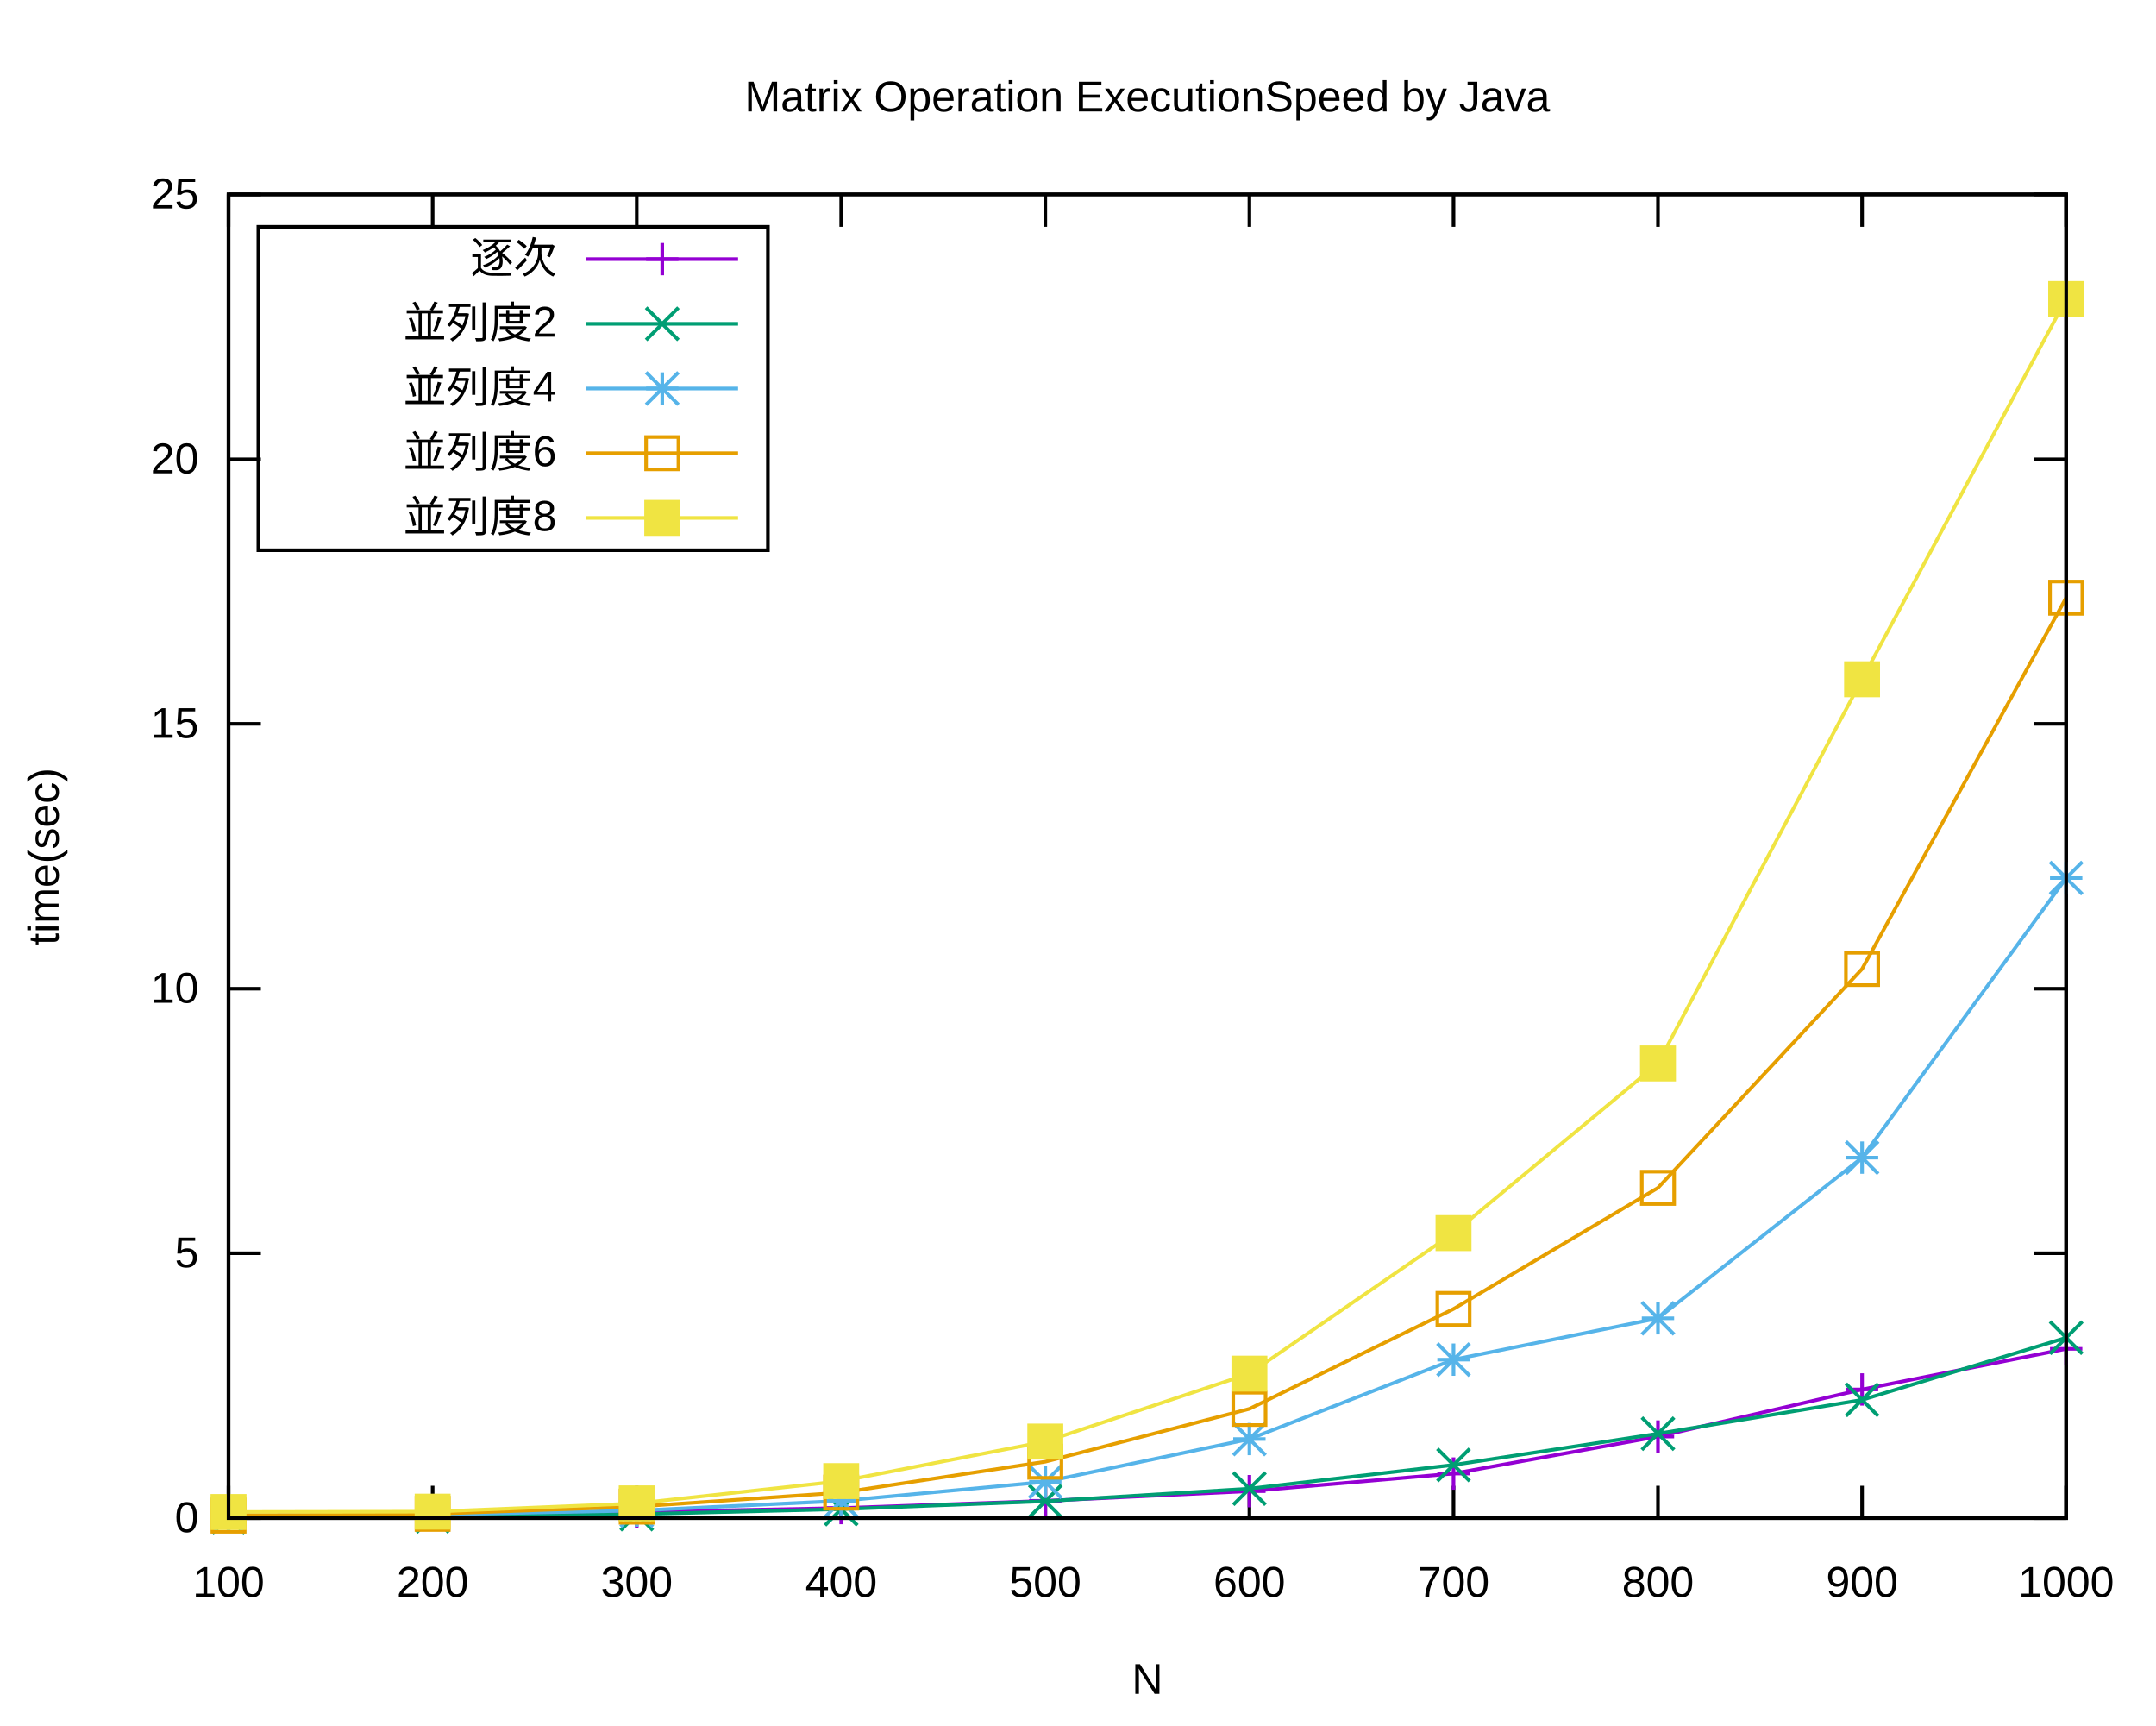
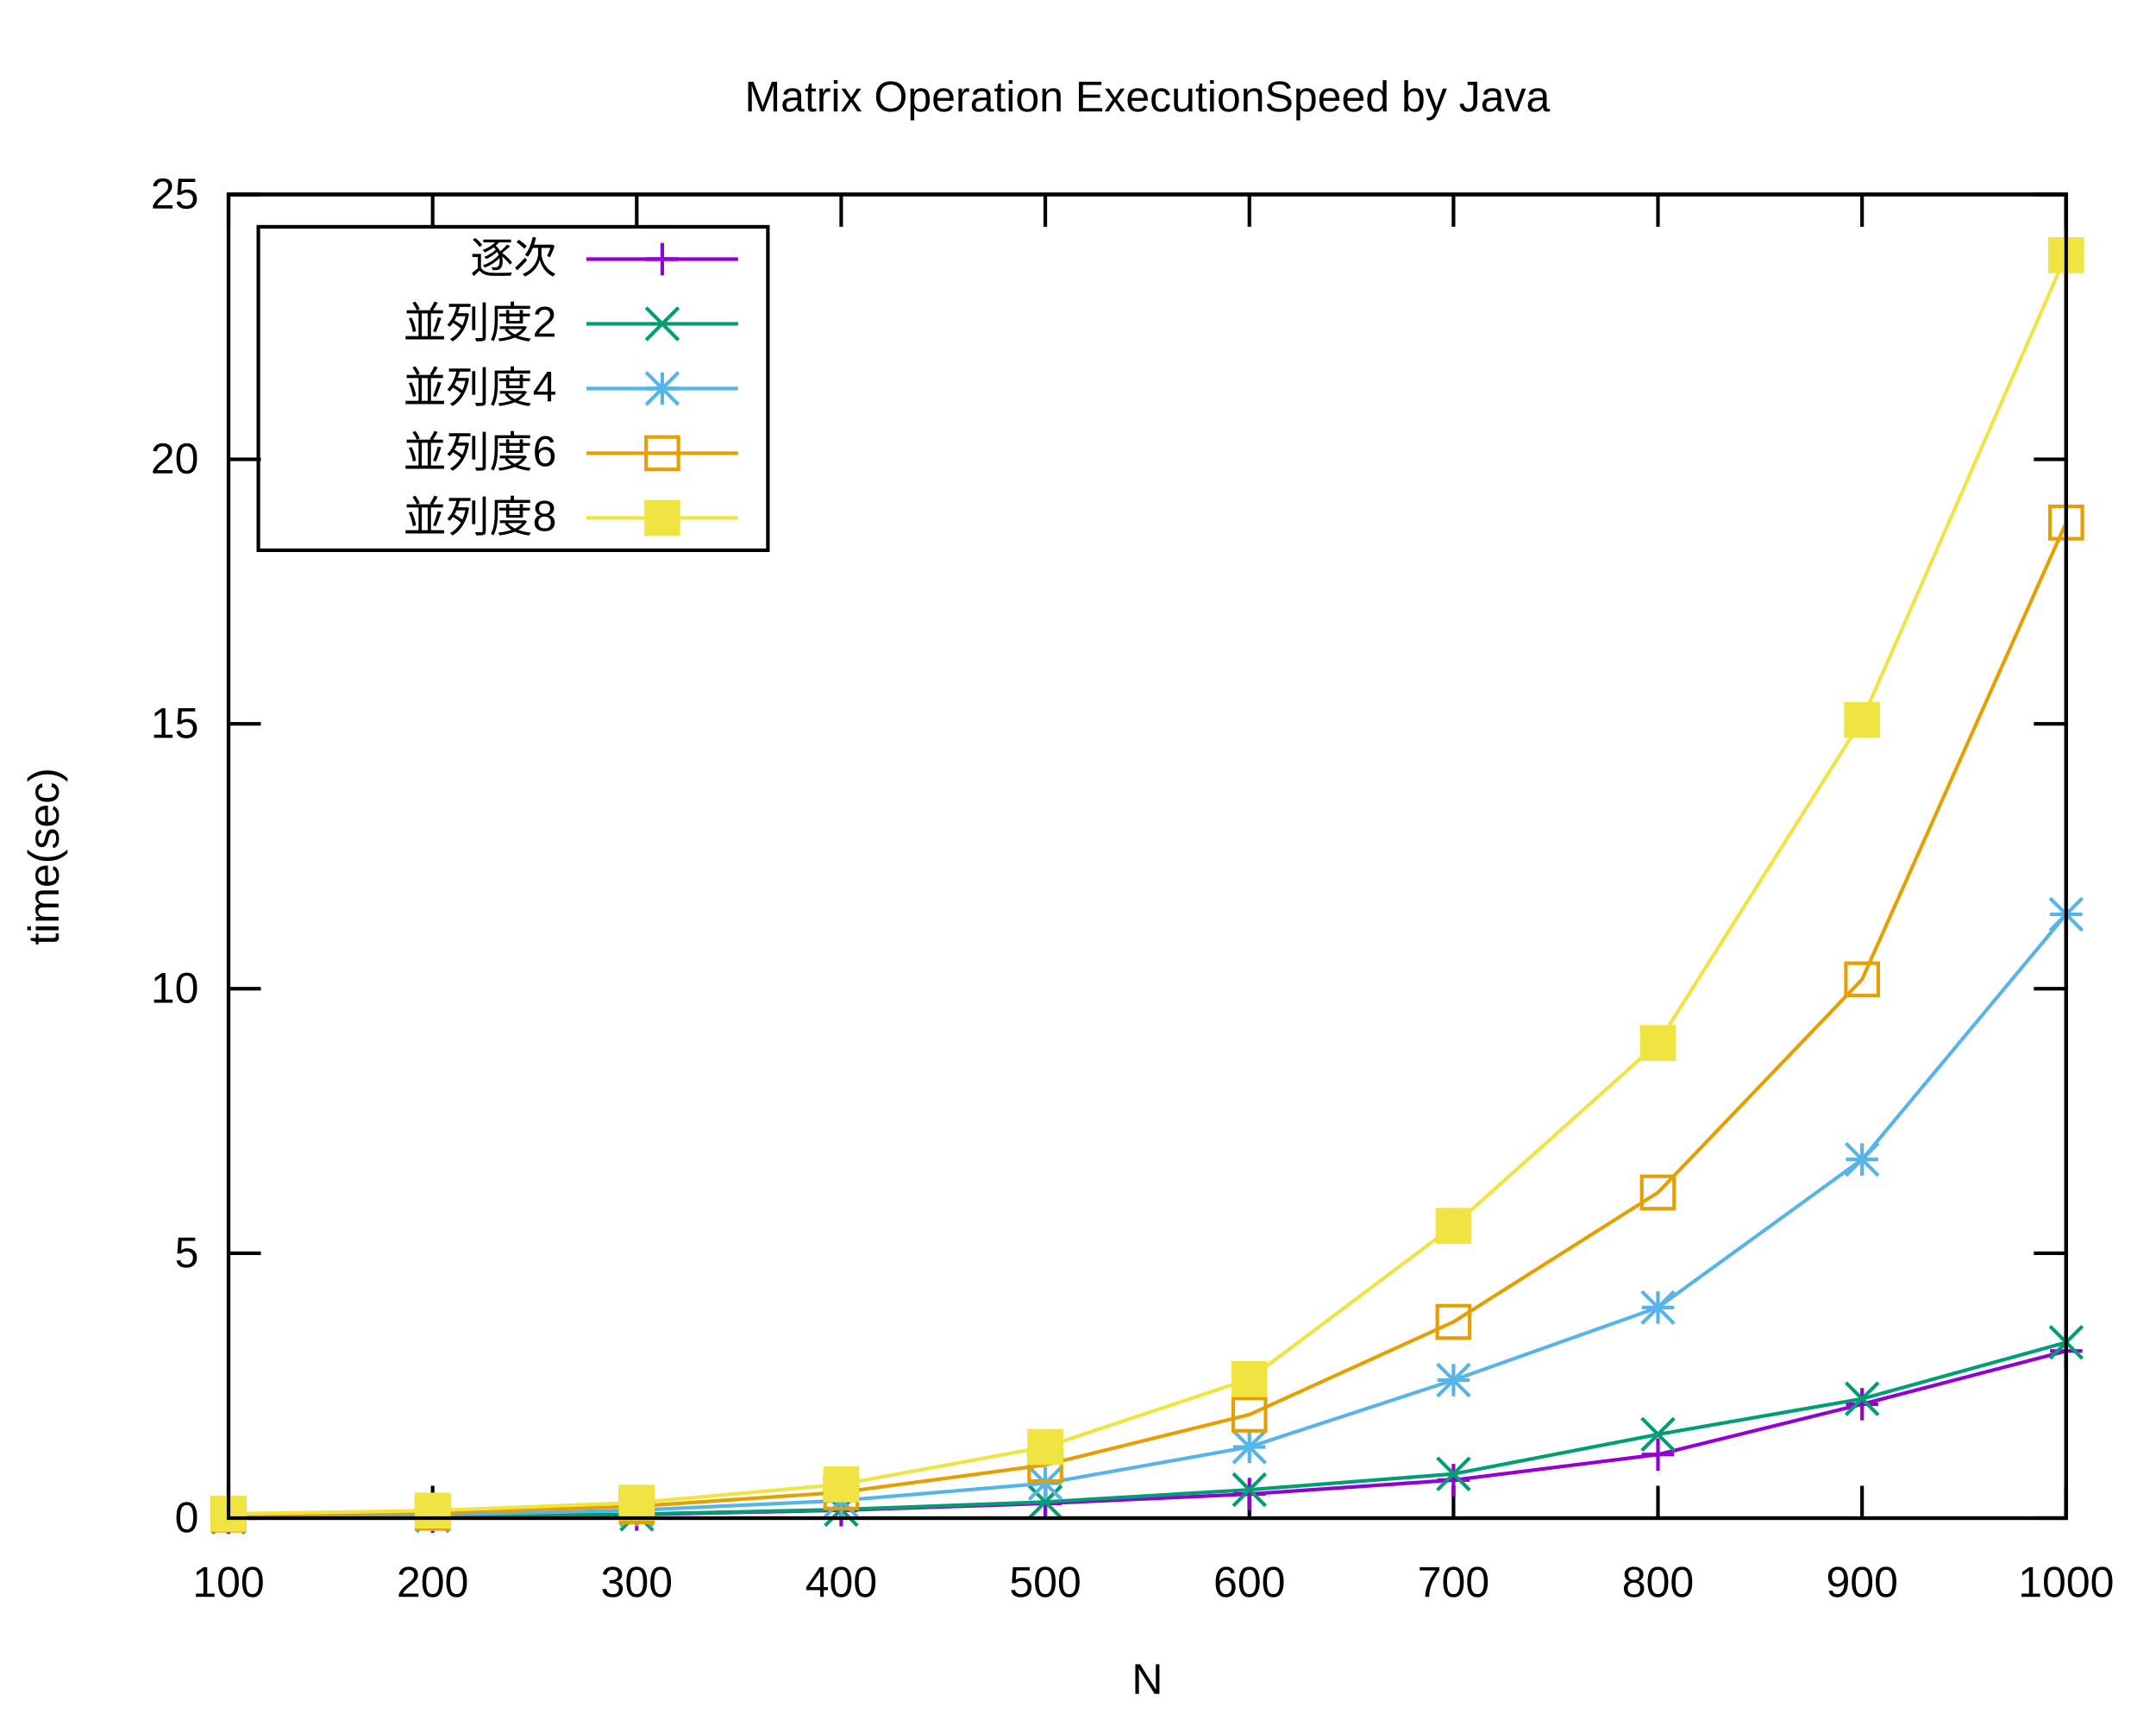
<svg xmlns="http://www.w3.org/2000/svg" xmlns:xlink="http://www.w3.org/1999/xlink" width="600" height="480" viewBox="0 0 600 480">
  <g id="gnuplot_canvas">
    <rect x="0" y="0" width="600" height="480" fill="none" />
    <defs>
      <circle id="gpDot" r="0.5" stroke-width="0.5" />
      <path id="gpPt0" stroke-width="0.222" stroke="currentColor" d="M-1,0 h2 M0,-1 v2" />
      <path id="gpPt1" stroke-width="0.222" stroke="currentColor" d="M-1,-1 L1,1 M1,-1 L-1,1" />
      <path id="gpPt2" stroke-width="0.222" stroke="currentColor" d="M-1,0 L1,0 M0,-1 L0,1 M-1,-1 L1,1 M-1,1 L1,-1" />
      <rect id="gpPt3" stroke-width="0.222" stroke="currentColor" x="-1" y="-1" width="2" height="2" />
      <rect id="gpPt4" stroke-width="0.222" stroke="currentColor" fill="currentColor" x="-1" y="-1" width="2" height="2" />
      <circle id="gpPt5" stroke-width="0.222" stroke="currentColor" cx="0" cy="0" r="1" />
      <use xlink:href="#gpPt5" id="gpPt6" fill="currentColor" stroke="none" />
      <path id="gpPt7" stroke-width="0.222" stroke="currentColor" d="M0,-1.33 L-1.33,0.67 L1.33,0.67 z" />
      <use xlink:href="#gpPt7" id="gpPt8" fill="currentColor" stroke="none" />
      <use xlink:href="#gpPt7" id="gpPt9" stroke="currentColor" transform="rotate(180)" />
      <use xlink:href="#gpPt9" id="gpPt10" fill="currentColor" stroke="none" />
      <use xlink:href="#gpPt3" id="gpPt11" stroke="currentColor" transform="rotate(45)" />
      <use xlink:href="#gpPt11" id="gpPt12" fill="currentColor" stroke="none" />
      <path id="gpPt13" stroke-width="0.222" stroke="currentColor" d="M0,1.330 L1.265,0.411 L0.782,-1.067 L-0.782,-1.076 L-1.265,0.411 z" />
      <use xlink:href="#gpPt13" id="gpPt14" fill="currentColor" stroke="none" />
      <filter id="textbox" filterUnits="objectBoundingBox" x="0" y="0" height="1" width="1">
        <feFlood flood-color="white" flood-opacity="1" result="bgnd" />
        <feComposite in="SourceGraphic" in2="bgnd" operator="atop" />
      </filter>
      <filter id="greybox" filterUnits="objectBoundingBox" x="0" y="0" height="1" width="1">
        <feFlood flood-color="lightgrey" flood-opacity="1" result="grey" />
        <feComposite in="SourceGraphic" in2="grey" operator="atop" />
      </filter>
    </defs>
    <g fill="none" color="white" stroke="currentColor" stroke-width="1.00" stroke-linecap="butt" stroke-linejoin="miter">
</g>
    <g fill="none" color="black" stroke="currentColor" stroke-width="1.00" stroke-linecap="butt" stroke-linejoin="miter">
      <path stroke="black" d="M63.6,422.4 L72.6,422.4 M575.0,422.4 L566.0,422.4  " />
      <g transform="translate(55.3,426.3)" stroke="none" fill="black" font-family="Arial" font-size="12.00" text-anchor="end">
        <text>
          <tspan font-family="Arial"> 0</tspan>
        </text>
      </g>
    </g>
    <g fill="none" color="black" stroke="currentColor" stroke-width="1.00" stroke-linecap="butt" stroke-linejoin="miter">
      <path stroke="black" d="M63.6,348.7 L72.6,348.7 M575.0,348.7 L566.0,348.7  " />
      <g transform="translate(55.3,352.6)" stroke="none" fill="black" font-family="Arial" font-size="12.00" text-anchor="end">
        <text>
          <tspan font-family="Arial"> 5</tspan>
        </text>
      </g>
    </g>
    <g fill="none" color="black" stroke="currentColor" stroke-width="1.00" stroke-linecap="butt" stroke-linejoin="miter">
      <path stroke="black" d="M63.6,275.1 L72.6,275.1 M575.0,275.1 L566.0,275.1  " />
      <g transform="translate(55.3,279.0)" stroke="none" fill="black" font-family="Arial" font-size="12.00" text-anchor="end">
        <text>
          <tspan font-family="Arial"> 10</tspan>
        </text>
      </g>
    </g>
    <g fill="none" color="black" stroke="currentColor" stroke-width="1.00" stroke-linecap="butt" stroke-linejoin="miter">
      <path stroke="black" d="M63.6,201.4 L72.6,201.4 M575.0,201.4 L566.0,201.4  " />
      <g transform="translate(55.3,205.3)" stroke="none" fill="black" font-family="Arial" font-size="12.00" text-anchor="end">
        <text>
          <tspan font-family="Arial"> 15</tspan>
        </text>
      </g>
    </g>
    <g fill="none" color="black" stroke="currentColor" stroke-width="1.00" stroke-linecap="butt" stroke-linejoin="miter">
      <path stroke="black" d="M63.6,127.8 L72.6,127.8 M575.0,127.8 L566.0,127.8  " />
      <g transform="translate(55.3,131.7)" stroke="none" fill="black" font-family="Arial" font-size="12.00" text-anchor="end">
        <text>
          <tspan font-family="Arial"> 20</tspan>
        </text>
      </g>
    </g>
    <g fill="none" color="black" stroke="currentColor" stroke-width="1.00" stroke-linecap="butt" stroke-linejoin="miter">
      <path stroke="black" d="M63.6,54.1 L72.6,54.1 M575.0,54.1 L566.0,54.1  " />
      <g transform="translate(55.3,58.0)" stroke="none" fill="black" font-family="Arial" font-size="12.00" text-anchor="end">
        <text>
          <tspan font-family="Arial"> 25</tspan>
        </text>
      </g>
    </g>
    <g fill="none" color="black" stroke="currentColor" stroke-width="1.00" stroke-linecap="butt" stroke-linejoin="miter">
      <path stroke="black" d="M63.6,422.4 L63.6,413.4 M63.6,54.1 L63.6,63.1  " />
      <g transform="translate(63.6,444.3)" stroke="none" fill="black" font-family="Arial" font-size="12.00" text-anchor="middle">
        <text>
          <tspan font-family="Arial"> 100</tspan>
        </text>
      </g>
    </g>
    <g fill="none" color="black" stroke="currentColor" stroke-width="1.00" stroke-linecap="butt" stroke-linejoin="miter">
      <path stroke="black" d="M120.4,422.4 L120.4,413.4 M120.4,54.1 L120.4,63.1  " />
      <g transform="translate(120.4,444.3)" stroke="none" fill="black" font-family="Arial" font-size="12.00" text-anchor="middle">
        <text>
          <tspan font-family="Arial"> 200</tspan>
        </text>
      </g>
    </g>
    <g fill="none" color="black" stroke="currentColor" stroke-width="1.00" stroke-linecap="butt" stroke-linejoin="miter">
      <path stroke="black" d="M177.2,422.4 L177.2,413.4 M177.2,54.1 L177.2,63.1  " />
      <g transform="translate(177.2,444.3)" stroke="none" fill="black" font-family="Arial" font-size="12.00" text-anchor="middle">
        <text>
          <tspan font-family="Arial"> 300</tspan>
        </text>
      </g>
    </g>
    <g fill="none" color="black" stroke="currentColor" stroke-width="1.00" stroke-linecap="butt" stroke-linejoin="miter">
      <path stroke="black" d="M234.1,422.4 L234.1,413.4 M234.1,54.1 L234.1,63.1  " />
      <g transform="translate(234.1,444.3)" stroke="none" fill="black" font-family="Arial" font-size="12.00" text-anchor="middle">
        <text>
          <tspan font-family="Arial"> 400</tspan>
        </text>
      </g>
    </g>
    <g fill="none" color="black" stroke="currentColor" stroke-width="1.00" stroke-linecap="butt" stroke-linejoin="miter">
      <path stroke="black" d="M290.9,422.4 L290.9,413.4 M290.9,54.1 L290.9,63.1  " />
      <g transform="translate(290.9,444.3)" stroke="none" fill="black" font-family="Arial" font-size="12.00" text-anchor="middle">
        <text>
          <tspan font-family="Arial"> 500</tspan>
        </text>
      </g>
    </g>
    <g fill="none" color="black" stroke="currentColor" stroke-width="1.00" stroke-linecap="butt" stroke-linejoin="miter">
      <path stroke="black" d="M347.7,422.4 L347.7,413.4 M347.7,54.1 L347.7,63.1  " />
      <g transform="translate(347.7,444.3)" stroke="none" fill="black" font-family="Arial" font-size="12.00" text-anchor="middle">
        <text>
          <tspan font-family="Arial"> 600</tspan>
        </text>
      </g>
    </g>
    <g fill="none" color="black" stroke="currentColor" stroke-width="1.00" stroke-linecap="butt" stroke-linejoin="miter">
      <path stroke="black" d="M404.5,422.4 L404.5,413.4 M404.5,54.1 L404.5,63.1  " />
      <g transform="translate(404.5,444.3)" stroke="none" fill="black" font-family="Arial" font-size="12.00" text-anchor="middle">
        <text>
          <tspan font-family="Arial"> 700</tspan>
        </text>
      </g>
    </g>
    <g fill="none" color="black" stroke="currentColor" stroke-width="1.00" stroke-linecap="butt" stroke-linejoin="miter">
      <path stroke="black" d="M461.4,422.4 L461.4,413.4 M461.4,54.1 L461.4,63.1  " />
      <g transform="translate(461.4,444.3)" stroke="none" fill="black" font-family="Arial" font-size="12.00" text-anchor="middle">
        <text>
          <tspan font-family="Arial"> 800</tspan>
        </text>
      </g>
    </g>
    <g fill="none" color="black" stroke="currentColor" stroke-width="1.00" stroke-linecap="butt" stroke-linejoin="miter">
      <path stroke="black" d="M518.2,422.4 L518.2,413.4 M518.2,54.1 L518.2,63.1  " />
      <g transform="translate(518.2,444.3)" stroke="none" fill="black" font-family="Arial" font-size="12.00" text-anchor="middle">
        <text>
          <tspan font-family="Arial"> 900</tspan>
        </text>
      </g>
    </g>
    <g fill="none" color="black" stroke="currentColor" stroke-width="1.00" stroke-linecap="butt" stroke-linejoin="miter">
      <path stroke="black" d="M575.0,422.4 L575.0,413.4 M575.0,54.1 L575.0,63.1  " />
      <g transform="translate(575.0,444.3)" stroke="none" fill="black" font-family="Arial" font-size="12.00" text-anchor="middle">
        <text>
          <tspan font-family="Arial"> 1000</tspan>
        </text>
      </g>
    </g>
    <g fill="none" color="black" stroke="currentColor" stroke-width="1.00" stroke-linecap="butt" stroke-linejoin="miter">
</g>
    <g fill="none" color="black" stroke="currentColor" stroke-width="1.00" stroke-linecap="butt" stroke-linejoin="miter">
      <path stroke="black" d="M63.6,54.1 L63.6,422.4 L575.0,422.4 L575.0,54.1 L63.6,54.1 Z  " />
    </g>
    <g fill="none" color="black" stroke="currentColor" stroke-width="1.00" stroke-linecap="butt" stroke-linejoin="miter">
      <g transform="translate(16.3,238.3) rotate(270)" stroke="none" fill="black" font-family="Arial" font-size="12.00" text-anchor="middle">
        <text>
          <tspan font-family="Arial">time(sec)</tspan>
        </text>
      </g>
    </g>
    <g fill="none" color="black" stroke="currentColor" stroke-width="1.00" stroke-linecap="butt" stroke-linejoin="miter">
      <g transform="translate(319.3,471.3)" stroke="none" fill="black" font-family="Arial" font-size="12.00" text-anchor="middle">
        <text>
          <tspan font-family="Arial">N</tspan>
        </text>
      </g>
    </g>
    <g fill="none" color="black" stroke="currentColor" stroke-width="1.00" stroke-linecap="butt" stroke-linejoin="miter">
      <g transform="translate(319.3,31.0)" stroke="none" fill="black" font-family="Arial" font-size="12.00" text-anchor="middle">
        <text>
          <tspan font-family="Arial">Matrix Operation ExecutionSpeed by Java</tspan>
        </text>
      </g>
    </g>
    <g fill="none" color="black" stroke="currentColor" stroke-width="1.00" stroke-linecap="butt" stroke-linejoin="miter">
      <path stroke="black" d="M71.9,153.1 L71.9,63.1 L213.7,63.1 L213.7,153.1 L71.9,153.1 Z  " />
    </g>
    <g id="gnuplot_plot_1">
      <g fill="none" color="black" stroke="currentColor" stroke-width="1.00" stroke-linecap="butt" stroke-linejoin="miter">
        <g transform="translate(154.9,76.0)" stroke="none" fill="black" font-family="Arial" font-size="12.00" text-anchor="end">
          <text>
            <tspan font-family="Arial">逐次</tspan>
          </text>
        </g>
      </g>
      <g fill="none" color="black" stroke="currentColor" stroke-width="1.00" stroke-linecap="butt" stroke-linejoin="miter">
-         <path stroke="rgb(148,   0, 211)" d="M163.2,72.1 L205.4,72.1 M63.6,421.5 L120.4,421.3 L177.2,420.7 L234.1,419.6 L290.9,417.6 L347.7,414.9   L404.5,410.0 L461.4,399.7 L518.2,386.6 L575.0,375.3  " />
-         <use xlink:href="#gpPt0" transform="translate(63.6,421.5) scale(4.50)" color="rgb(148,   0, 211)" />
-         <use xlink:href="#gpPt0" transform="translate(120.4,421.3) scale(4.50)" color="rgb(148,   0, 211)" />
-         <use xlink:href="#gpPt0" transform="translate(177.2,420.7) scale(4.50)" color="rgb(148,   0, 211)" />
-         <use xlink:href="#gpPt0" transform="translate(234.1,419.6) scale(4.50)" color="rgb(148,   0, 211)" />
-         <use xlink:href="#gpPt0" transform="translate(290.9,417.6) scale(4.50)" color="rgb(148,   0, 211)" />
-         <use xlink:href="#gpPt0" transform="translate(347.7,414.9) scale(4.50)" color="rgb(148,   0, 211)" />
-         <use xlink:href="#gpPt0" transform="translate(404.5,410.0) scale(4.50)" color="rgb(148,   0, 211)" />
-         <use xlink:href="#gpPt0" transform="translate(461.4,399.7) scale(4.50)" color="rgb(148,   0, 211)" />
-         <use xlink:href="#gpPt0" transform="translate(518.2,386.6) scale(4.50)" color="rgb(148,   0, 211)" />
-         <use xlink:href="#gpPt0" transform="translate(575.0,375.3) scale(4.50)" color="rgb(148,   0, 211)" />
+         <path stroke="rgb(148,   0, 211)" d="M163.2,72.1 L205.4,72.1 M63.6,422.3 L120.4,422.0 L177.2,421.4 L234.1,420.2 L290.9,418.3 L347.7,415.7   L404.5,411.8 L461.4,404.7 L518.2,390.7 L575.0,375.9  " />
+         <use xlink:href="#gpPt0" transform="translate(63.6,422.3) scale(4.50)" color="rgb(148,   0, 211)" />
+         <use xlink:href="#gpPt0" transform="translate(120.4,422.0) scale(4.50)" color="rgb(148,   0, 211)" />
+         <use xlink:href="#gpPt0" transform="translate(177.2,421.4) scale(4.50)" color="rgb(148,   0, 211)" />
+         <use xlink:href="#gpPt0" transform="translate(234.1,420.2) scale(4.50)" color="rgb(148,   0, 211)" />
+         <use xlink:href="#gpPt0" transform="translate(290.9,418.3) scale(4.50)" color="rgb(148,   0, 211)" />
+         <use xlink:href="#gpPt0" transform="translate(347.7,415.7) scale(4.50)" color="rgb(148,   0, 211)" />
+         <use xlink:href="#gpPt0" transform="translate(404.5,411.8) scale(4.50)" color="rgb(148,   0, 211)" />
+         <use xlink:href="#gpPt0" transform="translate(461.4,404.7) scale(4.50)" color="rgb(148,   0, 211)" />
+         <use xlink:href="#gpPt0" transform="translate(518.2,390.7) scale(4.50)" color="rgb(148,   0, 211)" />
+         <use xlink:href="#gpPt0" transform="translate(575.0,375.9) scale(4.50)" color="rgb(148,   0, 211)" />
        <use xlink:href="#gpPt0" transform="translate(184.3,72.1) scale(4.50)" color="rgb(148,   0, 211)" />
      </g>
    </g>
    <g id="gnuplot_plot_2">
      <g fill="none" color="black" stroke="currentColor" stroke-width="1.00" stroke-linecap="butt" stroke-linejoin="miter">
        <g transform="translate(154.9,94.0)" stroke="none" fill="black" font-family="Arial" font-size="12.00" text-anchor="end">
          <text>
            <tspan font-family="Arial">並列度2</tspan>
          </text>
        </g>
      </g>
      <g fill="none" color="black" stroke="currentColor" stroke-width="1.00" stroke-linecap="butt" stroke-linejoin="miter">
-         <path stroke="rgb(  0, 158, 115)" d="M163.2,90.1 L205.4,90.1 M63.6,422.1 L120.4,421.9 L177.2,421.3 L234.1,419.9 L290.9,417.7 L347.7,414.2   L404.5,407.6 L461.4,398.9 L518.2,389.5 L575.0,372.2  " />
+         <path stroke="rgb(  0, 158, 115)" d="M163.2,90.1 L205.4,90.1 M63.6,422.1 L120.4,421.7 L177.2,421.3 L234.1,420.0 L290.9,417.9 L347.7,414.5   L404.5,410.1 L461.4,399.1 L518.2,389.2 L575.0,373.5  " />
        <use xlink:href="#gpPt1" transform="translate(63.6,422.1) scale(4.50)" color="rgb(  0, 158, 115)" />
-         <use xlink:href="#gpPt1" transform="translate(120.4,421.9) scale(4.50)" color="rgb(  0, 158, 115)" />
+         <use xlink:href="#gpPt1" transform="translate(120.4,421.7) scale(4.50)" color="rgb(  0, 158, 115)" />
        <use xlink:href="#gpPt1" transform="translate(177.2,421.3) scale(4.50)" color="rgb(  0, 158, 115)" />
-         <use xlink:href="#gpPt1" transform="translate(234.1,419.9) scale(4.50)" color="rgb(  0, 158, 115)" />
-         <use xlink:href="#gpPt1" transform="translate(290.9,417.7) scale(4.50)" color="rgb(  0, 158, 115)" />
-         <use xlink:href="#gpPt1" transform="translate(347.7,414.2) scale(4.50)" color="rgb(  0, 158, 115)" />
-         <use xlink:href="#gpPt1" transform="translate(404.5,407.6) scale(4.50)" color="rgb(  0, 158, 115)" />
-         <use xlink:href="#gpPt1" transform="translate(461.4,398.9) scale(4.50)" color="rgb(  0, 158, 115)" />
-         <use xlink:href="#gpPt1" transform="translate(518.2,389.5) scale(4.50)" color="rgb(  0, 158, 115)" />
-         <use xlink:href="#gpPt1" transform="translate(575.0,372.2) scale(4.50)" color="rgb(  0, 158, 115)" />
+         <use xlink:href="#gpPt1" transform="translate(234.1,420.0) scale(4.50)" color="rgb(  0, 158, 115)" />
+         <use xlink:href="#gpPt1" transform="translate(290.9,417.9) scale(4.50)" color="rgb(  0, 158, 115)" />
+         <use xlink:href="#gpPt1" transform="translate(347.7,414.5) scale(4.50)" color="rgb(  0, 158, 115)" />
+         <use xlink:href="#gpPt1" transform="translate(404.5,410.1) scale(4.50)" color="rgb(  0, 158, 115)" />
+         <use xlink:href="#gpPt1" transform="translate(461.4,399.1) scale(4.50)" color="rgb(  0, 158, 115)" />
+         <use xlink:href="#gpPt1" transform="translate(518.2,389.2) scale(4.50)" color="rgb(  0, 158, 115)" />
+         <use xlink:href="#gpPt1" transform="translate(575.0,373.5) scale(4.50)" color="rgb(  0, 158, 115)" />
        <use xlink:href="#gpPt1" transform="translate(184.3,90.1) scale(4.50)" color="rgb(  0, 158, 115)" />
      </g>
    </g>
    <g id="gnuplot_plot_3">
      <g fill="none" color="black" stroke="currentColor" stroke-width="1.00" stroke-linecap="butt" stroke-linejoin="miter">
        <g transform="translate(154.9,112.0)" stroke="none" fill="black" font-family="Arial" font-size="12.00" text-anchor="end">
          <text>
            <tspan font-family="Arial">並列度4</tspan>
          </text>
        </g>
      </g>
      <g fill="none" color="black" stroke="currentColor" stroke-width="1.00" stroke-linecap="butt" stroke-linejoin="miter">
-         <path stroke="rgb( 86, 180, 233)" d="M163.2,108.1 L205.4,108.1 M63.6,421.8 L120.4,421.4 L177.2,420.3 L234.1,417.6 L290.9,412.3 L347.7,400.4   L404.5,378.3 L461.4,366.8 L518.2,322.1 L575.0,244.3  " />
-         <use xlink:href="#gpPt2" transform="translate(63.6,421.8) scale(4.50)" color="rgb( 86, 180, 233)" />
-         <use xlink:href="#gpPt2" transform="translate(120.4,421.4) scale(4.50)" color="rgb( 86, 180, 233)" />
-         <use xlink:href="#gpPt2" transform="translate(177.2,420.3) scale(4.50)" color="rgb( 86, 180, 233)" />
-         <use xlink:href="#gpPt2" transform="translate(234.1,417.6) scale(4.50)" color="rgb( 86, 180, 233)" />
-         <use xlink:href="#gpPt2" transform="translate(290.9,412.3) scale(4.50)" color="rgb( 86, 180, 233)" />
-         <use xlink:href="#gpPt2" transform="translate(347.7,400.4) scale(4.50)" color="rgb( 86, 180, 233)" />
-         <use xlink:href="#gpPt2" transform="translate(404.5,378.3) scale(4.50)" color="rgb( 86, 180, 233)" />
-         <use xlink:href="#gpPt2" transform="translate(461.4,366.8) scale(4.50)" color="rgb( 86, 180, 233)" />
-         <use xlink:href="#gpPt2" transform="translate(518.2,322.1) scale(4.50)" color="rgb( 86, 180, 233)" />
-         <use xlink:href="#gpPt2" transform="translate(575.0,244.3) scale(4.50)" color="rgb( 86, 180, 233)" />
+         <path stroke="rgb( 86, 180, 233)" d="M163.2,108.1 L205.4,108.1 M63.6,421.7 L120.4,421.5 L177.2,420.2 L234.1,417.5 L290.9,412.7 L347.7,402.6   L404.5,384.0 L461.4,363.8 L518.2,322.6 L575.0,254.4  " />
+         <use xlink:href="#gpPt2" transform="translate(63.6,421.7) scale(4.50)" color="rgb( 86, 180, 233)" />
+         <use xlink:href="#gpPt2" transform="translate(120.4,421.5) scale(4.50)" color="rgb( 86, 180, 233)" />
+         <use xlink:href="#gpPt2" transform="translate(177.2,420.2) scale(4.50)" color="rgb( 86, 180, 233)" />
+         <use xlink:href="#gpPt2" transform="translate(234.1,417.5) scale(4.50)" color="rgb( 86, 180, 233)" />
+         <use xlink:href="#gpPt2" transform="translate(290.9,412.7) scale(4.50)" color="rgb( 86, 180, 233)" />
+         <use xlink:href="#gpPt2" transform="translate(347.7,402.6) scale(4.50)" color="rgb( 86, 180, 233)" />
+         <use xlink:href="#gpPt2" transform="translate(404.5,384.0) scale(4.50)" color="rgb( 86, 180, 233)" />
+         <use xlink:href="#gpPt2" transform="translate(461.4,363.8) scale(4.50)" color="rgb( 86, 180, 233)" />
+         <use xlink:href="#gpPt2" transform="translate(518.2,322.6) scale(4.50)" color="rgb( 86, 180, 233)" />
+         <use xlink:href="#gpPt2" transform="translate(575.0,254.4) scale(4.50)" color="rgb( 86, 180, 233)" />
        <use xlink:href="#gpPt2" transform="translate(184.3,108.1) scale(4.50)" color="rgb( 86, 180, 233)" />
      </g>
    </g>
    <g id="gnuplot_plot_4">
      <g fill="none" color="black" stroke="currentColor" stroke-width="1.00" stroke-linecap="butt" stroke-linejoin="miter">
        <g transform="translate(154.9,130.0)" stroke="none" fill="black" font-family="Arial" font-size="12.00" text-anchor="end">
          <text>
            <tspan font-family="Arial">並列度6</tspan>
          </text>
        </g>
      </g>
      <g fill="none" color="black" stroke="currentColor" stroke-width="1.00" stroke-linecap="butt" stroke-linejoin="miter">
-         <path stroke="rgb(230, 159,   0)" d="M163.2,126.1 L205.4,126.1 M63.6,421.7 L120.4,421.2 L177.2,419.2 L234.1,415.3 L290.9,406.7 L347.7,392.0   L404.5,364.2 L461.4,330.5 L518.2,269.6 L575.0,166.3  " />
-         <use xlink:href="#gpPt3" transform="translate(63.6,421.7) scale(4.50)" color="rgb(230, 159,   0)" />
-         <use xlink:href="#gpPt3" transform="translate(120.4,421.2) scale(4.50)" color="rgb(230, 159,   0)" />
-         <use xlink:href="#gpPt3" transform="translate(177.2,419.2) scale(4.50)" color="rgb(230, 159,   0)" />
-         <use xlink:href="#gpPt3" transform="translate(234.1,415.3) scale(4.50)" color="rgb(230, 159,   0)" />
-         <use xlink:href="#gpPt3" transform="translate(290.9,406.7) scale(4.50)" color="rgb(230, 159,   0)" />
-         <use xlink:href="#gpPt3" transform="translate(347.7,392.0) scale(4.50)" color="rgb(230, 159,   0)" />
-         <use xlink:href="#gpPt3" transform="translate(404.5,364.2) scale(4.50)" color="rgb(230, 159,   0)" />
-         <use xlink:href="#gpPt3" transform="translate(461.4,330.5) scale(4.50)" color="rgb(230, 159,   0)" />
-         <use xlink:href="#gpPt3" transform="translate(518.2,269.6) scale(4.50)" color="rgb(230, 159,   0)" />
-         <use xlink:href="#gpPt3" transform="translate(575.0,166.3) scale(4.50)" color="rgb(230, 159,   0)" />
+         <path stroke="rgb(230, 159,   0)" d="M163.2,126.1 L205.4,126.1 M63.6,421.4 L120.4,420.9 L177.2,419.1 L234.1,415.2 L290.9,407.6 L347.7,393.6   L404.5,367.8 L461.4,331.8 L518.2,272.5 L575.0,145.4  " />
+         <use xlink:href="#gpPt3" transform="translate(63.6,421.4) scale(4.50)" color="rgb(230, 159,   0)" />
+         <use xlink:href="#gpPt3" transform="translate(120.4,420.9) scale(4.50)" color="rgb(230, 159,   0)" />
+         <use xlink:href="#gpPt3" transform="translate(177.2,419.1) scale(4.50)" color="rgb(230, 159,   0)" />
+         <use xlink:href="#gpPt3" transform="translate(234.1,415.2) scale(4.50)" color="rgb(230, 159,   0)" />
+         <use xlink:href="#gpPt3" transform="translate(290.9,407.6) scale(4.50)" color="rgb(230, 159,   0)" />
+         <use xlink:href="#gpPt3" transform="translate(347.7,393.6) scale(4.50)" color="rgb(230, 159,   0)" />
+         <use xlink:href="#gpPt3" transform="translate(404.5,367.8) scale(4.50)" color="rgb(230, 159,   0)" />
+         <use xlink:href="#gpPt3" transform="translate(461.4,331.8) scale(4.50)" color="rgb(230, 159,   0)" />
+         <use xlink:href="#gpPt3" transform="translate(518.2,272.5) scale(4.50)" color="rgb(230, 159,   0)" />
+         <use xlink:href="#gpPt3" transform="translate(575.0,145.4) scale(4.50)" color="rgb(230, 159,   0)" />
        <use xlink:href="#gpPt3" transform="translate(184.3,126.1) scale(4.50)" color="rgb(230, 159,   0)" />
      </g>
    </g>
    <g id="gnuplot_plot_5">
      <g fill="none" color="black" stroke="currentColor" stroke-width="1.00" stroke-linecap="butt" stroke-linejoin="miter">
        <g transform="translate(154.9,148.0)" stroke="none" fill="black" font-family="Arial" font-size="12.00" text-anchor="end">
          <text>
            <tspan font-family="Arial">並列度8</tspan>
          </text>
        </g>
      </g>
      <g fill="none" color="black" stroke="currentColor" stroke-width="1.00" stroke-linecap="butt" stroke-linejoin="miter">
-         <path stroke="rgb(240, 228,  66)" d="M163.2,144.1 L205.4,144.1 M63.6,420.7 L120.4,420.6 L177.2,418.3 L234.1,412.1 L290.9,401.1 L347.7,382.2   L404.5,343.1 L461.4,295.9 L518.2,189.0 L575.0,83.2  " />
-         <use xlink:href="#gpPt4" transform="translate(63.6,420.7) scale(4.50)" color="rgb(240, 228,  66)" />
-         <use xlink:href="#gpPt4" transform="translate(120.4,420.6) scale(4.50)" color="rgb(240, 228,  66)" />
-         <use xlink:href="#gpPt4" transform="translate(177.2,418.3) scale(4.50)" color="rgb(240, 228,  66)" />
-         <use xlink:href="#gpPt4" transform="translate(234.1,412.1) scale(4.50)" color="rgb(240, 228,  66)" />
-         <use xlink:href="#gpPt4" transform="translate(290.9,401.1) scale(4.50)" color="rgb(240, 228,  66)" />
-         <use xlink:href="#gpPt4" transform="translate(347.7,382.2) scale(4.50)" color="rgb(240, 228,  66)" />
-         <use xlink:href="#gpPt4" transform="translate(404.5,343.1) scale(4.50)" color="rgb(240, 228,  66)" />
-         <use xlink:href="#gpPt4" transform="translate(461.4,295.9) scale(4.50)" color="rgb(240, 228,  66)" />
-         <use xlink:href="#gpPt4" transform="translate(518.2,189.0) scale(4.50)" color="rgb(240, 228,  66)" />
-         <use xlink:href="#gpPt4" transform="translate(575.0,83.2) scale(4.50)" color="rgb(240, 228,  66)" />
+         <path stroke="rgb(240, 228,  66)" d="M163.2,144.1 L205.4,144.1 M63.6,421.2 L120.4,420.3 L177.2,418.1 L234.1,413.0 L290.9,402.6 L347.7,383.7   L404.5,341.1 L461.4,290.2 L518.2,200.3 L575.0,71.0  " />
+         <use xlink:href="#gpPt4" transform="translate(63.6,421.2) scale(4.50)" color="rgb(240, 228,  66)" />
+         <use xlink:href="#gpPt4" transform="translate(120.4,420.3) scale(4.50)" color="rgb(240, 228,  66)" />
+         <use xlink:href="#gpPt4" transform="translate(177.2,418.1) scale(4.50)" color="rgb(240, 228,  66)" />
+         <use xlink:href="#gpPt4" transform="translate(234.1,413.0) scale(4.50)" color="rgb(240, 228,  66)" />
+         <use xlink:href="#gpPt4" transform="translate(290.9,402.6) scale(4.50)" color="rgb(240, 228,  66)" />
+         <use xlink:href="#gpPt4" transform="translate(347.7,383.7) scale(4.50)" color="rgb(240, 228,  66)" />
+         <use xlink:href="#gpPt4" transform="translate(404.5,341.1) scale(4.50)" color="rgb(240, 228,  66)" />
+         <use xlink:href="#gpPt4" transform="translate(461.4,290.2) scale(4.50)" color="rgb(240, 228,  66)" />
+         <use xlink:href="#gpPt4" transform="translate(518.2,200.3) scale(4.50)" color="rgb(240, 228,  66)" />
+         <use xlink:href="#gpPt4" transform="translate(575.0,71.0) scale(4.50)" color="rgb(240, 228,  66)" />
        <use xlink:href="#gpPt4" transform="translate(184.3,144.1) scale(4.50)" color="rgb(240, 228,  66)" />
      </g>
    </g>
    <g fill="none" color="white" stroke="rgb(240, 228,  66)" stroke-width="2.00" stroke-linecap="butt" stroke-linejoin="miter">
</g>
    <g fill="none" color="black" stroke="currentColor" stroke-width="2.00" stroke-linecap="butt" stroke-linejoin="miter">
</g>
    <g fill="none" color="black" stroke="black" stroke-width="1.00" stroke-linecap="butt" stroke-linejoin="miter">
</g>
    <g fill="none" color="black" stroke="currentColor" stroke-width="1.00" stroke-linecap="butt" stroke-linejoin="miter">
      <path stroke="black" d="M63.6,54.1 L63.6,422.4 L575.0,422.4 L575.0,54.1 L63.6,54.1 Z  " />
    </g>
    <g fill="none" color="black" stroke="currentColor" stroke-width="1.00" stroke-linecap="butt" stroke-linejoin="miter">
</g>
  </g>
</svg>
